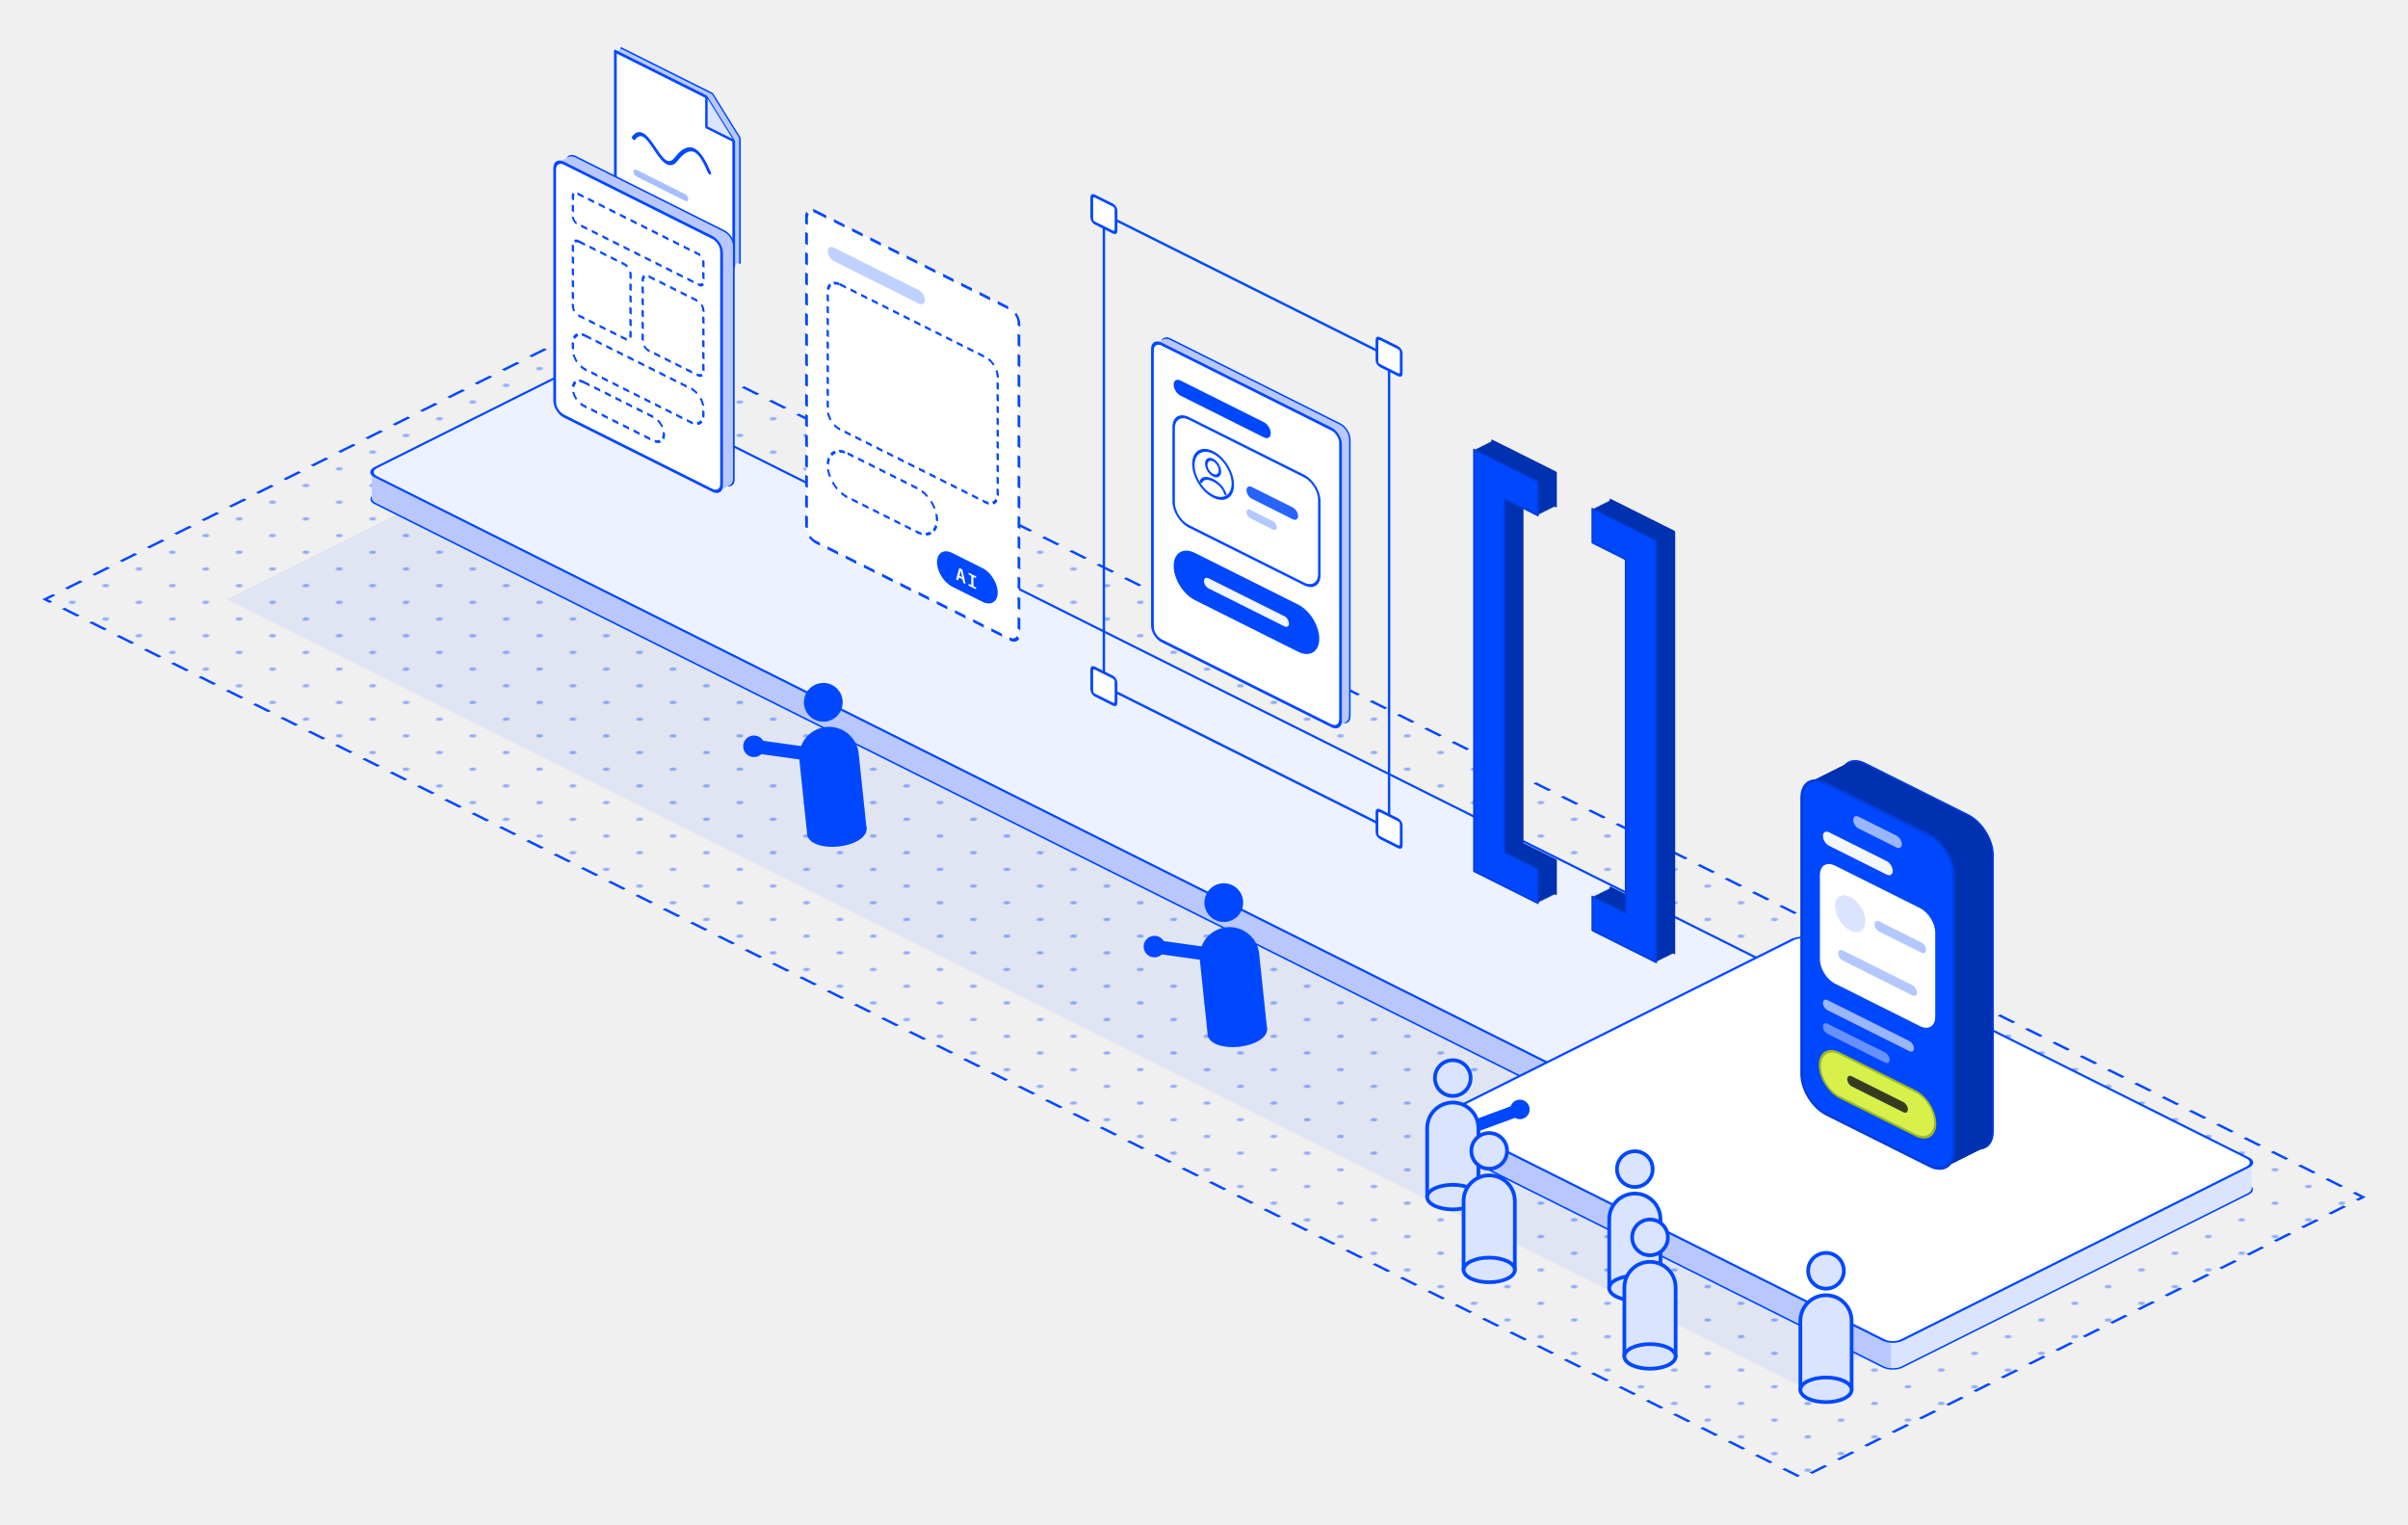
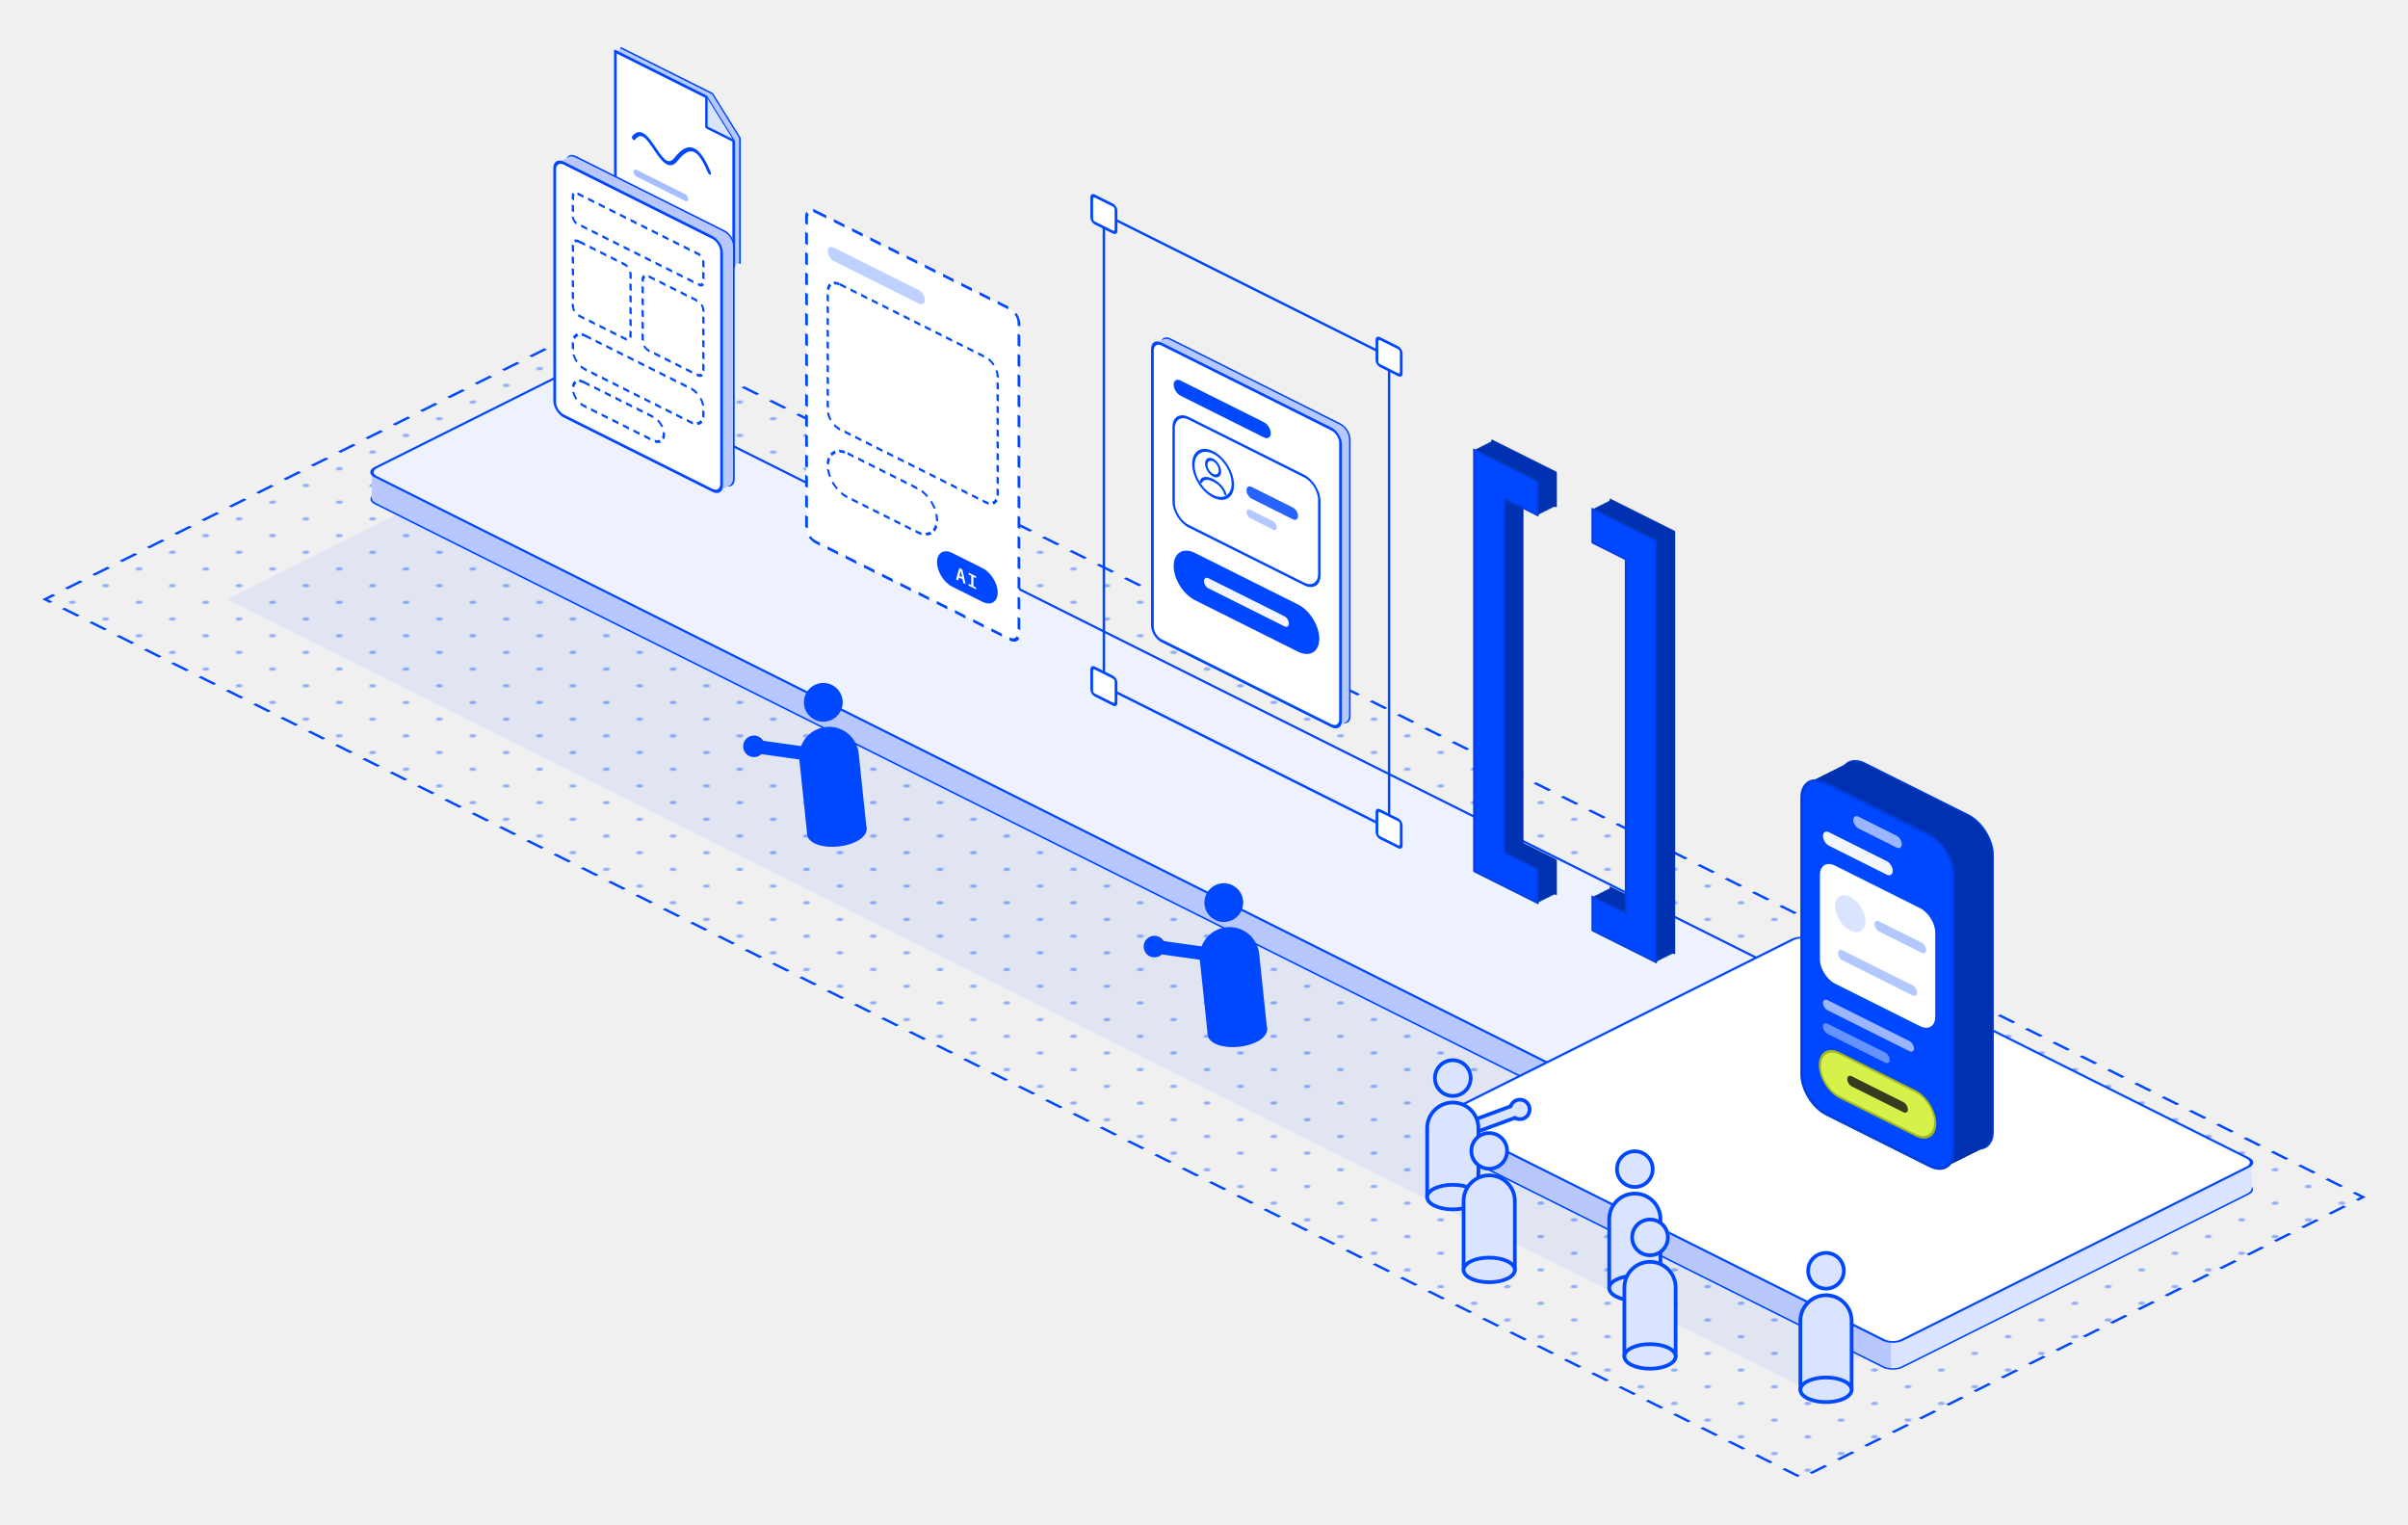
<svg xmlns="http://www.w3.org/2000/svg" width="820" height="519" viewBox="0 126 820 519" role="img" aria-label="Isometric illustration for New Product Design and First Release. A long track runs across a dotted floor. At its start a sketch on paper, a wireframe and a dashed AI-built prototype enter. They pass through a giant selection box, the design gate, where the screen becomes clear, then between giant code brackets, the build gate. The product comes out solid onto a launch stage, as a phone with its button in lime, where pale customers are already arriving. Two solid blue Tcules people stand beside the track with a fingertip on it." style="display: block">
  <g transform="translate(410 410) scale(0.574) translate(-728.6 -587.8)">
    <defs>
      <pattern id="floorDots" width="22" height="22" patternUnits="userSpaceOnUse">
        <circle cx="11" cy="11" r="1.6" fill="#0048FF" fill-opacity="0.38" />
      </pattern>
      <linearGradient id="side" x1="0" y1="1" x2="1" y2="0">
        <stop offset="0.5" stop-color="#B8C8FF" />
        <stop offset="0.5" stop-color="#DBE4FF" />
      </linearGradient>
    </defs>
    <g transform="matrix(0.9 0.45 -0.9 0.45 374.0 282.0)">
      <rect width="1158" height="370" fill="url(#floorDots)" />
      <rect width="1158" height="370" fill="none" stroke="#0048FF" stroke-width="1.8" stroke-dasharray="10 8" />
      <rect x="60" y="50" width="1038" height="260" fill="#0048FF" fill-opacity="0.07" />
    </g>
    <g transform="matrix(0.9 0.45 -0.9 0.45 356.0 327.0)">
      <rect width="818" height="138" rx="6" fill="url(#side)" stroke="#0048FF" stroke-width="1.4" />
    </g>
    <g transform="matrix(0.9 0.45 -0.9 0.45 356.0 326.5)">
      <rect width="818" height="138" rx="6" fill="url(#side)" />
    </g>
    <g transform="matrix(0.9 0.45 -0.9 0.45 356.0 326.0)">
      <rect width="818" height="138" rx="6" fill="url(#side)" />
    </g>
    <g transform="matrix(0.9 0.45 -0.9 0.45 356.0 325.5)">
      <rect width="818" height="138" rx="6" fill="url(#side)" />
    </g>
    <g transform="matrix(0.9 0.45 -0.9 0.45 356.0 325.0)">
      <rect width="818" height="138" rx="6" fill="url(#side)" />
    </g>
    <g transform="matrix(0.9 0.45 -0.9 0.45 356.0 324.5)">
      <rect width="818" height="138" rx="6" fill="url(#side)" />
    </g>
    <g transform="matrix(0.9 0.45 -0.9 0.45 356.0 324.0)">
      <rect width="818" height="138" rx="6" fill="url(#side)" />
    </g>
    <g transform="matrix(0.9 0.45 -0.9 0.45 356.0 323.5)">
      <rect width="818" height="138" rx="6" fill="url(#side)" />
    </g>
    <g transform="matrix(0.9 0.45 -0.9 0.45 356.0 323.0)">
      <rect width="818" height="138" rx="6" fill="url(#side)" />
    </g>
    <g transform="matrix(0.9 0.45 -0.9 0.45 356.0 322.5)">
      <rect width="818" height="138" rx="6" fill="url(#side)" />
    </g>
    <g transform="matrix(0.9 0.45 -0.9 0.45 356.0 322.0)">
      <rect width="818" height="138" rx="6" fill="url(#side)" />
    </g>
    <g transform="matrix(0.9 0.45 -0.9 0.45 356.0 321.5)">
      <rect width="818" height="138" rx="6" fill="url(#side)" />
    </g>
    <g transform="matrix(0.9 0.45 -0.9 0.45 356.0 321.0)">
      <rect width="818" height="138" rx="6" fill="url(#side)" />
    </g>
    <g transform="matrix(0.9 0.45 -0.9 0.45 356.0 320.5)">
      <rect width="818" height="138" rx="6" fill="url(#side)" />
    </g>
    <g transform="matrix(0.9 0.45 -0.9 0.45 356.0 320.0)">
      <rect width="818" height="138" rx="6" fill="url(#side)" />
    </g>
    <g transform="matrix(0.9 0.45 -0.9 0.45 356.0 319.5)">
      <rect width="818" height="138" rx="6" fill="url(#side)" />
    </g>
    <g transform="matrix(0.9 0.45 -0.9 0.45 356.0 319.0)">
      <rect width="818" height="138" rx="6" fill="url(#side)" />
    </g>
    <g transform="matrix(0.9 0.45 -0.9 0.45 356.0 318.5)">
      <rect width="818" height="138" rx="6" fill="url(#side)" />
    </g>
    <g transform="matrix(0.9 0.45 -0.9 0.45 356.0 318.0)">
      <rect width="818" height="138" rx="6" fill="url(#side)" />
    </g>
    <g transform="matrix(0.9 0.45 -0.9 0.45 356.0 317.5)">
      <rect width="818" height="138" rx="6" fill="url(#side)" />
    </g>
    <g transform="matrix(0.9 0.45 -0.9 0.45 356.0 317.0)">
      <rect width="818" height="138" rx="6" fill="url(#side)" />
    </g>
    <g transform="matrix(0.9 0.45 -0.9 0.45 356.0 316.5)">
      <rect width="818" height="138" rx="6" fill="url(#side)" />
    </g>
    <g transform="matrix(0.9 0.45 -0.9 0.45 356.0 316.0)">
      <rect width="818" height="138" rx="6" fill="url(#side)" />
    </g>
    <g transform="matrix(0.9 0.45 -0.9 0.45 356.0 315.5)">
      <rect width="818" height="138" rx="6" fill="url(#side)" />
    </g>
    <g transform="matrix(0.9 0.45 -0.9 0.45 356.0 315.0)">
      <rect width="818" height="138" rx="6" fill="url(#side)" />
    </g>
    <g transform="matrix(0.9 0.45 -0.9 0.45 356.0 314.5)">
      <rect width="818" height="138" rx="6" fill="url(#side)" />
    </g>
    <g transform="matrix(0.9 0.45 -0.9 0.45 356.0 314.0)">
      <rect width="818" height="138" rx="6" fill="url(#side)" />
    </g>
    <g transform="matrix(0.9 0.45 -0.9 0.45 356.0 313.5)">
      <rect width="818" height="138" rx="6" fill="url(#side)" />
    </g>
    <g transform="matrix(0.9 0.45 -0.9 0.45 356.0 313.0)">
      <rect width="818" height="138" rx="6" fill="url(#side)" />
    </g>
    <g transform="matrix(0.9 0.45 -0.9 0.45 356.0 312.5)">
      <rect width="818" height="138" rx="6" fill="url(#side)" />
    </g>
    <g transform="matrix(0.9 0.45 -0.9 0.45 356.0 312.0)">
      <rect width="818" height="138" rx="6" fill="url(#side)" />
    </g>
    <g transform="matrix(0.9 0.45 -0.9 0.45 356.0 311.5)">
      <rect width="818" height="138" rx="6" fill="url(#side)" />
    </g>
    <g transform="matrix(0.9 0.45 -0.9 0.45 356.0 311.0)">
      <rect width="818" height="138" rx="6" fill="#EEF2FF" stroke="#0048FF" stroke-width="1.6" />
    </g>
    <g transform="matrix(0.9 0.45 -0.9 0.45 1083.2 663.6)">
      <rect width="300" height="240" rx="6" fill="url(#side)" stroke="#0048FF" stroke-width="1.4" />
    </g>
    <g transform="matrix(0.9 0.45 -0.9 0.45 1083.2 663.1)">
      <rect width="300" height="240" rx="6" fill="url(#side)" />
    </g>
    <g transform="matrix(0.9 0.45 -0.9 0.45 1083.2 662.6)">
      <rect width="300" height="240" rx="6" fill="url(#side)" />
    </g>
    <g transform="matrix(0.9 0.45 -0.9 0.45 1083.2 662.1)">
      <rect width="300" height="240" rx="6" fill="url(#side)" />
    </g>
    <g transform="matrix(0.9 0.45 -0.9 0.45 1083.2 661.6)">
      <rect width="300" height="240" rx="6" fill="url(#side)" />
    </g>
    <g transform="matrix(0.9 0.45 -0.9 0.45 1083.2 661.1)">
      <rect width="300" height="240" rx="6" fill="url(#side)" />
    </g>
    <g transform="matrix(0.9 0.45 -0.9 0.45 1083.2 660.6)">
      <rect width="300" height="240" rx="6" fill="url(#side)" />
    </g>
    <g transform="matrix(0.9 0.45 -0.9 0.45 1083.2 660.1)">
      <rect width="300" height="240" rx="6" fill="url(#side)" />
    </g>
    <g transform="matrix(0.9 0.45 -0.9 0.45 1083.2 659.6)">
      <rect width="300" height="240" rx="6" fill="url(#side)" />
    </g>
    <g transform="matrix(0.9 0.45 -0.9 0.45 1083.2 659.1)">
      <rect width="300" height="240" rx="6" fill="url(#side)" />
    </g>
    <g transform="matrix(0.9 0.45 -0.9 0.45 1083.2 658.6)">
      <rect width="300" height="240" rx="6" fill="url(#side)" />
    </g>
    <g transform="matrix(0.9 0.45 -0.9 0.45 1083.2 658.1)">
      <rect width="300" height="240" rx="6" fill="url(#side)" />
    </g>
    <g transform="matrix(0.9 0.45 -0.9 0.45 1083.2 657.6)">
      <rect width="300" height="240" rx="6" fill="url(#side)" />
    </g>
    <g transform="matrix(0.9 0.45 -0.9 0.45 1083.2 657.1)">
      <rect width="300" height="240" rx="6" fill="url(#side)" />
    </g>
    <g transform="matrix(0.9 0.45 -0.9 0.45 1083.2 656.6)">
      <rect width="300" height="240" rx="6" fill="url(#side)" />
    </g>
    <g transform="matrix(0.9 0.45 -0.9 0.45 1083.2 656.1)">
      <rect width="300" height="240" rx="6" fill="url(#side)" />
    </g>
    <g transform="matrix(0.9 0.45 -0.9 0.45 1083.2 655.6)">
      <rect width="300" height="240" rx="6" fill="url(#side)" />
    </g>
    <g transform="matrix(0.9 0.45 -0.9 0.45 1083.2 655.1)">
      <rect width="300" height="240" rx="6" fill="url(#side)" />
    </g>
    <g transform="matrix(0.9 0.45 -0.9 0.45 1083.2 654.6)">
      <rect width="300" height="240" rx="6" fill="url(#side)" />
    </g>
    <g transform="matrix(0.9 0.45 -0.9 0.45 1083.2 654.1)">
      <rect width="300" height="240" rx="6" fill="url(#side)" />
    </g>
    <g transform="matrix(0.9 0.45 -0.9 0.45 1083.2 653.6)">
      <rect width="300" height="240" rx="6" fill="url(#side)" />
    </g>
    <g transform="matrix(0.9 0.45 -0.9 0.45 1083.2 653.1)">
      <rect width="300" height="240" rx="6" fill="url(#side)" />
    </g>
    <g transform="matrix(0.9 0.45 -0.9 0.45 1083.2 652.6)">
      <rect width="300" height="240" rx="6" fill="url(#side)" />
    </g>
    <g transform="matrix(0.9 0.45 -0.9 0.45 1083.2 652.1)">
      <rect width="300" height="240" rx="6" fill="url(#side)" />
    </g>
    <g transform="matrix(0.9 0.45 -0.9 0.45 1083.2 651.6)">
      <rect width="300" height="240" rx="6" fill="url(#side)" />
    </g>
    <g transform="matrix(0.9 0.45 -0.9 0.45 1083.2 651.1)">
      <rect width="300" height="240" rx="6" fill="url(#side)" />
    </g>
    <g transform="matrix(0.9 0.45 -0.9 0.45 1083.2 650.6)">
      <rect width="300" height="240" rx="6" fill="url(#side)" />
    </g>
    <g transform="matrix(0.9 0.45 -0.9 0.45 1083.2 650.1)">
      <rect width="300" height="240" rx="6" fill="url(#side)" />
    </g>
    <g transform="matrix(0.9 0.45 -0.9 0.45 1083.2 649.6)">
      <rect width="300" height="240" rx="6" fill="url(#side)" />
    </g>
    <g transform="matrix(0.9 0.45 -0.9 0.45 1083.2 649.1)">
      <rect width="300" height="240" rx="6" fill="url(#side)" />
    </g>
    <g transform="matrix(0.9 0.45 -0.9 0.45 1083.2 648.6)">
      <rect width="300" height="240" rx="6" fill="url(#side)" />
    </g>
    <g transform="matrix(0.9 0.45 -0.9 0.45 1083.2 648.1)">
      <rect width="300" height="240" rx="6" fill="url(#side)" />
    </g>
    <g transform="matrix(0.9 0.45 -0.9 0.45 1083.2 647.6)">
      <rect width="300" height="240" rx="6" fill="#FFFFFF" stroke="#0048FF" stroke-width="1.6" />
    </g>
    <g transform="matrix(0.9 0.45 0 1 383.0 121.7)">
      <path d="M0 0 H60 L78 18 V92 H0 Z" fill="#B8C8FF" stroke="#0048FF" stroke-width="1.3" stroke-linejoin="round" />
    </g>
    <g transform="matrix(0.9 0.45 0 1 382.6 121.9)">
      <path d="M0 0 H60 L78 18 V92 H0 Z" fill="#B8C8FF" />
    </g>
    <g transform="matrix(0.9 0.45 0 1 382.1 122.1)">
      <path d="M0 0 H60 L78 18 V92 H0 Z" fill="#B8C8FF" />
    </g>
    <g transform="matrix(0.9 0.45 0 1 381.6 122.4)">
      <path d="M0 0 H60 L78 18 V92 H0 Z" fill="#B8C8FF" />
    </g>
    <g transform="matrix(0.9 0.45 0 1 381.2 122.6)">
      <path d="M0 0 H60 L78 18 V92 H0 Z" fill="#B8C8FF" />
    </g>
    <g transform="matrix(0.9 0.45 0 1 380.8 122.8)">
      <path d="M0 0 H60 L78 18 V92 H0 Z" fill="#B8C8FF" />
    </g>
    <g transform="matrix(0.9 0.45 0 1 380.3 123.1)">
      <path d="M0 0 H60 L78 18 V92 H0 Z" fill="#B8C8FF" />
    </g>
    <g transform="matrix(0.9 0.45 0 1 379.9 123.3)">
      <path d="M0 0 H60 L78 18 V92 H0 Z" fill="#B8C8FF" />
    </g>
    <g transform="matrix(0.9 0.45 0 1 379.4 123.5)">
      <path d="M0 0 H60 L78 18 V92 H0 Z" fill="#FFFFFF" stroke="#0048FF" stroke-width="1.8" stroke-linejoin="round" />
      <path d="M60 0 V18 H78" fill="#DBE4FF" stroke="#0048FF" stroke-width="1.6" stroke-linejoin="round" />
      <path d="M12 46 C22 30 30 62 40 46 S56 34 62 44" fill="none" stroke="#0048FF" stroke-width="2.2" stroke-linecap="round" />
      <rect x="12.0" y="64.0" width="36.0" height="4.0" rx="2.00" fill="#0048FF" fill-opacity="0.35" />
    </g>
    <g transform="matrix(0.9 0.45 0 1 350.6 183.5)">
      <rect width="110" height="150" rx="6" fill="#B8C8FF" stroke="#0048FF" stroke-width="1.3" />
    </g>
    <g transform="matrix(0.9 0.45 0 1 350.1 183.7)">
      <rect width="110" height="150" rx="6" fill="#B8C8FF" />
    </g>
    <g transform="matrix(0.9 0.45 0 1 349.7 183.9)">
      <rect width="110" height="150" rx="6" fill="#B8C8FF" />
    </g>
    <g transform="matrix(0.9 0.45 0 1 349.2 184.2)">
      <rect width="110" height="150" rx="6" fill="#B8C8FF" />
    </g>
    <g transform="matrix(0.9 0.45 0 1 348.8 184.4)">
      <rect width="110" height="150" rx="6" fill="#B8C8FF" />
    </g>
    <g transform="matrix(0.9 0.45 0 1 348.4 184.6)">
      <rect width="110" height="150" rx="6" fill="#B8C8FF" />
    </g>
    <g transform="matrix(0.9 0.45 0 1 347.9 184.9)">
      <rect width="110" height="150" rx="6" fill="#B8C8FF" />
    </g>
    <g transform="matrix(0.9 0.45 0 1 347.4 185.1)">
      <rect width="110" height="150" rx="6" fill="#B8C8FF" />
    </g>
    <g transform="matrix(0.9 0.45 0 1 347.0 185.3)">
      <rect width="110" height="150" rx="6" fill="#B8C8FF" />
    </g>
    <g transform="matrix(0.9 0.45 0 1 346.6 185.5)">
      <rect width="110" height="150" rx="6" fill="#B8C8FF" />
    </g>
    <g transform="matrix(0.9 0.45 0 1 346.1 185.8)">
      <rect width="110" height="150" rx="6" fill="#B8C8FF" />
    </g>
    <g transform="matrix(0.9 0.45 0 1 345.6 186.0)">
      <rect width="110" height="150" rx="6" fill="#B8C8FF" />
    </g>
    <g transform="matrix(0.9 0.45 0 1 345.2 186.2)">
      <rect width="110" height="150" rx="6" fill="#B8C8FF" />
    </g>
    <g transform="matrix(0.9 0.45 0 1 344.8 186.4)">
      <rect width="110" height="150" rx="6" fill="#B8C8FF" />
    </g>
    <g transform="matrix(0.9 0.45 0 1 344.3 186.6)">
      <rect width="110" height="150" rx="6" fill="#B8C8FF" />
    </g>
    <g transform="matrix(0.9 0.45 0 1 343.9 186.9)">
      <rect width="110" height="150" rx="6" fill="#B8C8FF" />
    </g>
    <g transform="matrix(0.9 0.45 0 1 343.4 187.1)">
      <rect width="110" height="150" rx="6" fill="#FFFFFF" stroke="#0048FF" stroke-width="1.8" />
      <rect x="12" y="14" width="86" height="18" rx="3" fill="none" stroke="#0048FF" stroke-width="1.5" stroke-dasharray="4 3" />
      <rect x="12" y="42" width="38" height="44" rx="4" fill="none" stroke="#0048FF" stroke-width="1.5" stroke-dasharray="4 3" />
      <rect x="58" y="42" width="40" height="44" rx="4" fill="none" stroke="#0048FF" stroke-width="1.5" stroke-dasharray="4 3" />
      <rect x="12" y="96" width="86" height="20" rx="8" fill="none" stroke="#0048FF" stroke-width="1.5" stroke-dasharray="4 3" />
      <rect x="12" y="124" width="60" height="14" rx="7" fill="none" stroke="#0048FF" stroke-width="1.5" stroke-dasharray="4 3" />
    </g>
    <g transform="matrix(0.9 0.45 0 1 492.8 215.8)">
      <rect width="140" height="196" rx="6" fill="#FFFFFF" stroke="#0048FF" stroke-width="1.8" stroke-dasharray="7 5" />
      <rect x="14.0" y="16.0" width="64.0" height="8.0" rx="4.00" fill="#0048FF" fill-opacity="0.25" />
      <rect x="14" y="36" width="112" height="86" rx="8" fill="none" stroke="#0048FF" stroke-width="1.5" stroke-dasharray="4 3" />
      <rect x="14" y="134" width="72" height="26" rx="13" fill="none" stroke="#0048FF" stroke-width="1.5" stroke-dasharray="4 3" />
      <rect x="86" y="162" width="40" height="20" rx="10" fill="#0048FF" />
      <path d="M103.339 176.5 102.8 174.553H100.523L99.995 176.5H98.543L100.699 168.822H102.701L104.868 176.5ZM101.711 170.241H101.623L100.776 173.376H102.558ZM106.858 176.5V175.422H108.585V169.9H106.858V168.822H111.742V169.9H110.015V175.422H111.742V176.5Z" fill="#FFFFFF" />
    </g>
    <g transform="matrix(0.9 0.45 0 1 703.4 291.7)">
      <rect width="124" height="176" rx="6" fill="#B8C8FF" stroke="#0048FF" stroke-width="1.3" />
    </g>
    <g transform="matrix(0.9 0.45 0 1 703.0 291.9)">
      <rect width="124" height="176" rx="6" fill="#B8C8FF" />
    </g>
    <g transform="matrix(0.9 0.45 0 1 702.5 292.1)">
      <rect width="124" height="176" rx="6" fill="#B8C8FF" />
    </g>
    <g transform="matrix(0.9 0.45 0 1 702.0 292.4)">
      <rect width="124" height="176" rx="6" fill="#B8C8FF" />
    </g>
    <g transform="matrix(0.9 0.45 0 1 701.6 292.6)">
      <rect width="124" height="176" rx="6" fill="#B8C8FF" />
    </g>
    <g transform="matrix(0.9 0.45 0 1 701.2 292.8)">
      <rect width="124" height="176" rx="6" fill="#B8C8FF" />
    </g>
    <g transform="matrix(0.9 0.45 0 1 700.7 293.0)">
      <rect width="124" height="176" rx="6" fill="#B8C8FF" />
    </g>
    <g transform="matrix(0.9 0.45 0 1 700.2 293.3)">
      <rect width="124" height="176" rx="6" fill="#B8C8FF" />
    </g>
    <g transform="matrix(0.9 0.45 0 1 699.8 293.5)">
      <rect width="124" height="176" rx="6" fill="#B8C8FF" />
    </g>
    <g transform="matrix(0.9 0.45 0 1 699.4 293.7)">
      <rect width="124" height="176" rx="6" fill="#B8C8FF" />
    </g>
    <g transform="matrix(0.9 0.45 0 1 698.9 294.0)">
      <rect width="124" height="176" rx="6" fill="#B8C8FF" />
    </g>
    <g transform="matrix(0.9 0.45 0 1 698.5 294.2)">
      <rect width="124" height="176" rx="6" fill="#B8C8FF" />
    </g>
    <g transform="matrix(0.9 0.45 0 1 698.0 294.4)">
      <rect width="124" height="176" rx="6" fill="#FFFFFF" stroke="#0048FF" stroke-width="1.8" />
      <rect x="14.0" y="16.0" width="64.0" height="9.0" rx="4.50" fill="#0048FF" fill-opacity="1" />
      <rect x="14" y="36" width="96" height="64" rx="10" fill="#FFFFFF" stroke="#0048FF" stroke-width="1.6" />
      <circle cx="40" cy="62" r="13" fill="#FFFFFF" stroke="#0048FF" stroke-width="1.6" />
      <circle cx="40" cy="58" r="4.5" fill="none" stroke="#0048FF" stroke-width="1.6" />
      <path d="M32 70 C34 64 46 64 48 70" fill="none" stroke="#0048FF" stroke-width="1.6" stroke-linecap="round" />
      <rect x="62.0" y="58.0" width="34.0" height="7.0" rx="3.50" fill="#0048FF" fill-opacity="0.85" />
      <rect x="62.0" y="72.0" width="20.0" height="5.0" rx="2.50" fill="#0048FF" fill-opacity="0.3" />
      <rect x="14" y="114" width="96" height="28" rx="14" fill="#0048FF" />
      <rect x="34.0" y="125.0" width="56.0" height="6.0" rx="3.00" fill="#FFFFFF" fill-opacity="0.95" />
    </g>
    <g transform="matrix(0.9 0.45 0 1 669.2 220.0)">
      <rect width="188" height="280" fill="none" stroke="#0048FF" stroke-width="1.6" />
      <rect x="-8.0" y="-8.0" width="16" height="16" rx="2" fill="#FFFFFF" stroke="#0048FF" stroke-width="1.8" />
      <rect x="180.0" y="-8.0" width="16" height="16" rx="2" fill="#FFFFFF" stroke="#0048FF" stroke-width="1.8" />
      <rect x="-8.0" y="272.0" width="16" height="16" rx="2" fill="#FFFFFF" stroke="#0048FF" stroke-width="1.8" />
      <rect x="180.0" y="272.0" width="16" height="16" rx="2" fill="#FFFFFF" stroke="#0048FF" stroke-width="1.8" />
    </g>
    <g transform="matrix(0.9 0.45 0 1 899.6 354.4)">
      <path d="M0 0 H42 V20 H20 V230 H42 V250 H0 Z" fill="#0031B0" stroke="#0031B0" stroke-width="1.2" stroke-linejoin="round" />
    </g>
    <g transform="matrix(0.9 0.45 0 1 899.2 354.6)">
      <path d="M0 0 H42 V20 H20 V230 H42 V250 H0 Z" fill="#0031B0" />
    </g>
    <g transform="matrix(0.9 0.45 0 1 898.7 354.9)">
      <path d="M0 0 H42 V20 H20 V230 H42 V250 H0 Z" fill="#0031B0" />
    </g>
    <g transform="matrix(0.9 0.45 0 1 898.2 355.1)">
      <path d="M0 0 H42 V20 H20 V230 H42 V250 H0 Z" fill="#0031B0" />
    </g>
    <g transform="matrix(0.9 0.45 0 1 897.8 355.3)">
      <path d="M0 0 H42 V20 H20 V230 H42 V250 H0 Z" fill="#0031B0" />
    </g>
    <g transform="matrix(0.9 0.45 0 1 897.4 355.5)">
      <path d="M0 0 H42 V20 H20 V230 H42 V250 H0 Z" fill="#0031B0" />
    </g>
    <g transform="matrix(0.9 0.45 0 1 896.9 355.8)">
      <path d="M0 0 H42 V20 H20 V230 H42 V250 H0 Z" fill="#0031B0" />
    </g>
    <g transform="matrix(0.9 0.45 0 1 896.5 356.0)">
      <path d="M0 0 H42 V20 H20 V230 H42 V250 H0 Z" fill="#0031B0" />
    </g>
    <g transform="matrix(0.9 0.45 0 1 896.0 356.2)">
      <path d="M0 0 H42 V20 H20 V230 H42 V250 H0 Z" fill="#0031B0" />
    </g>
    <g transform="matrix(0.9 0.45 0 1 895.5 356.4)">
      <path d="M0 0 H42 V20 H20 V230 H42 V250 H0 Z" fill="#0031B0" />
    </g>
    <g transform="matrix(0.9 0.45 0 1 895.1 356.7)">
      <path d="M0 0 H42 V20 H20 V230 H42 V250 H0 Z" fill="#0031B0" />
    </g>
    <g transform="matrix(0.9 0.45 0 1 894.7 356.9)">
      <path d="M0 0 H42 V20 H20 V230 H42 V250 H0 Z" fill="#0031B0" />
    </g>
    <g transform="matrix(0.9 0.45 0 1 894.2 357.1)">
      <path d="M0 0 H42 V20 H20 V230 H42 V250 H0 Z" fill="#0031B0" />
    </g>
    <g transform="matrix(0.9 0.45 0 1 893.8 357.3)">
      <path d="M0 0 H42 V20 H20 V230 H42 V250 H0 Z" fill="#0031B0" />
    </g>
    <g transform="matrix(0.9 0.45 0 1 893.3 357.5)">
      <path d="M0 0 H42 V20 H20 V230 H42 V250 H0 Z" fill="#0031B0" />
    </g>
    <g transform="matrix(0.9 0.45 0 1 892.9 357.8)">
      <path d="M0 0 H42 V20 H20 V230 H42 V250 H0 Z" fill="#0031B0" />
    </g>
    <g transform="matrix(0.9 0.45 0 1 892.4 358.0)">
      <path d="M0 0 H42 V20 H20 V230 H42 V250 H0 Z" fill="#0031B0" />
    </g>
    <g transform="matrix(0.9 0.45 0 1 892.0 358.2)">
      <path d="M0 0 H42 V20 H20 V230 H42 V250 H0 Z" fill="#0031B0" />
    </g>
    <g transform="matrix(0.9 0.45 0 1 891.5 358.5)">
      <path d="M0 0 H42 V20 H20 V230 H42 V250 H0 Z" fill="#0031B0" />
    </g>
    <g transform="matrix(0.9 0.45 0 1 891.0 358.7)">
      <path d="M0 0 H42 V20 H20 V230 H42 V250 H0 Z" fill="#0031B0" />
    </g>
    <g transform="matrix(0.9 0.45 0 1 890.6 358.9)">
      <path d="M0 0 H42 V20 H20 V230 H42 V250 H0 Z" fill="#0031B0" />
    </g>
    <g transform="matrix(0.9 0.45 0 1 890.2 359.1)">
      <path d="M0 0 H42 V20 H20 V230 H42 V250 H0 Z" fill="#0031B0" />
    </g>
    <g transform="matrix(0.9 0.45 0 1 889.7 359.4)">
      <path d="M0 0 H42 V20 H20 V230 H42 V250 H0 Z" fill="#0031B0" />
    </g>
    <g transform="matrix(0.9 0.45 0 1 889.2 359.6)">
      <path d="M0 0 H42 V20 H20 V230 H42 V250 H0 Z" fill="#0031B0" />
    </g>
    <g transform="matrix(0.9 0.45 0 1 888.8 359.8)">
      <path d="M0 0 H42 V20 H20 V230 H42 V250 H0 Z" fill="#0048FF" stroke="#003EE0" stroke-width="1.2" stroke-linejoin="round" />
    </g>
    <g transform="matrix(0.9 0.45 0 1 899.6 354.4)">
      <path d="M120 0 H78 V20 H100 V230 H78 V250 H120 Z" fill="#0031B0" stroke="#0031B0" stroke-width="1.2" stroke-linejoin="round" />
    </g>
    <g transform="matrix(0.9 0.45 0 1 899.2 354.6)">
      <path d="M120 0 H78 V20 H100 V230 H78 V250 H120 Z" fill="#0031B0" />
    </g>
    <g transform="matrix(0.9 0.45 0 1 898.7 354.9)">
      <path d="M120 0 H78 V20 H100 V230 H78 V250 H120 Z" fill="#0031B0" />
    </g>
    <g transform="matrix(0.9 0.45 0 1 898.2 355.1)">
      <path d="M120 0 H78 V20 H100 V230 H78 V250 H120 Z" fill="#0031B0" />
    </g>
    <g transform="matrix(0.9 0.45 0 1 897.8 355.3)">
      <path d="M120 0 H78 V20 H100 V230 H78 V250 H120 Z" fill="#0031B0" />
    </g>
    <g transform="matrix(0.9 0.45 0 1 897.4 355.5)">
      <path d="M120 0 H78 V20 H100 V230 H78 V250 H120 Z" fill="#0031B0" />
    </g>
    <g transform="matrix(0.9 0.45 0 1 896.9 355.8)">
      <path d="M120 0 H78 V20 H100 V230 H78 V250 H120 Z" fill="#0031B0" />
    </g>
    <g transform="matrix(0.9 0.45 0 1 896.5 356.0)">
      <path d="M120 0 H78 V20 H100 V230 H78 V250 H120 Z" fill="#0031B0" />
    </g>
    <g transform="matrix(0.9 0.45 0 1 896.0 356.2)">
      <path d="M120 0 H78 V20 H100 V230 H78 V250 H120 Z" fill="#0031B0" />
    </g>
    <g transform="matrix(0.9 0.45 0 1 895.5 356.4)">
      <path d="M120 0 H78 V20 H100 V230 H78 V250 H120 Z" fill="#0031B0" />
    </g>
    <g transform="matrix(0.9 0.45 0 1 895.1 356.7)">
      <path d="M120 0 H78 V20 H100 V230 H78 V250 H120 Z" fill="#0031B0" />
    </g>
    <g transform="matrix(0.9 0.45 0 1 894.7 356.9)">
      <path d="M120 0 H78 V20 H100 V230 H78 V250 H120 Z" fill="#0031B0" />
    </g>
    <g transform="matrix(0.9 0.45 0 1 894.2 357.1)">
      <path d="M120 0 H78 V20 H100 V230 H78 V250 H120 Z" fill="#0031B0" />
    </g>
    <g transform="matrix(0.9 0.45 0 1 893.8 357.3)">
      <path d="M120 0 H78 V20 H100 V230 H78 V250 H120 Z" fill="#0031B0" />
    </g>
    <g transform="matrix(0.9 0.45 0 1 893.3 357.5)">
      <path d="M120 0 H78 V20 H100 V230 H78 V250 H120 Z" fill="#0031B0" />
    </g>
    <g transform="matrix(0.9 0.45 0 1 892.9 357.8)">
      <path d="M120 0 H78 V20 H100 V230 H78 V250 H120 Z" fill="#0031B0" />
    </g>
    <g transform="matrix(0.9 0.45 0 1 892.4 358.0)">
      <path d="M120 0 H78 V20 H100 V230 H78 V250 H120 Z" fill="#0031B0" />
    </g>
    <g transform="matrix(0.9 0.45 0 1 892.0 358.2)">
      <path d="M120 0 H78 V20 H100 V230 H78 V250 H120 Z" fill="#0031B0" />
    </g>
    <g transform="matrix(0.9 0.45 0 1 891.5 358.5)">
      <path d="M120 0 H78 V20 H100 V230 H78 V250 H120 Z" fill="#0031B0" />
    </g>
    <g transform="matrix(0.9 0.45 0 1 891.0 358.7)">
      <path d="M120 0 H78 V20 H100 V230 H78 V250 H120 Z" fill="#0031B0" />
    </g>
    <g transform="matrix(0.9 0.45 0 1 890.6 358.9)">
      <path d="M120 0 H78 V20 H100 V230 H78 V250 H120 Z" fill="#0031B0" />
    </g>
    <g transform="matrix(0.9 0.45 0 1 890.2 359.1)">
      <path d="M120 0 H78 V20 H100 V230 H78 V250 H120 Z" fill="#0031B0" />
    </g>
    <g transform="matrix(0.9 0.45 0 1 889.7 359.4)">
      <path d="M120 0 H78 V20 H100 V230 H78 V250 H120 Z" fill="#0031B0" />
    </g>
    <g transform="matrix(0.9 0.45 0 1 889.2 359.6)">
      <path d="M120 0 H78 V20 H100 V230 H78 V250 H120 Z" fill="#0031B0" />
    </g>
    <g transform="matrix(0.9 0.45 0 1 888.8 359.8)">
      <path d="M120 0 H78 V20 H100 V230 H78 V250 H120 Z" fill="#0048FF" stroke="#003EE0" stroke-width="1.2" stroke-linejoin="round" />
    </g>
    <g transform="matrix(0.9 0.45 0 1 1106.6 538.9)">
      <rect width="100" height="196" rx="16" fill="#0031B0" stroke="#003EE0" stroke-width="1.3" />
    </g>
    <g transform="matrix(0.9 0.45 0 1 1106.2 539.1)">
      <rect width="100" height="196" rx="16" fill="#0031B0" />
    </g>
    <g transform="matrix(0.9 0.45 0 1 1105.7 539.4)">
      <rect width="100" height="196" rx="16" fill="#0031B0" />
    </g>
    <g transform="matrix(0.9 0.45 0 1 1105.2 539.6)">
      <rect width="100" height="196" rx="16" fill="#0031B0" />
    </g>
    <g transform="matrix(0.9 0.45 0 1 1104.8 539.8)">
      <rect width="100" height="196" rx="16" fill="#0031B0" />
    </g>
    <g transform="matrix(0.9 0.45 0 1 1104.3 540.0)">
      <rect width="100" height="196" rx="16" fill="#0031B0" />
    </g>
    <g transform="matrix(0.9 0.45 0 1 1103.9 540.2)">
      <rect width="100" height="196" rx="16" fill="#0031B0" />
    </g>
    <g transform="matrix(0.9 0.45 0 1 1103.5 540.5)">
      <rect width="100" height="196" rx="16" fill="#0031B0" />
    </g>
    <g transform="matrix(0.9 0.45 0 1 1103.0 540.7)">
      <rect width="100" height="196" rx="16" fill="#0031B0" />
    </g>
    <g transform="matrix(0.9 0.45 0 1 1102.6 540.9)">
      <rect width="100" height="196" rx="16" fill="#0031B0" />
    </g>
    <g transform="matrix(0.9 0.45 0 1 1102.1 541.2)">
      <rect width="100" height="196" rx="16" fill="#0031B0" />
    </g>
    <g transform="matrix(0.9 0.45 0 1 1101.7 541.4)">
      <rect width="100" height="196" rx="16" fill="#0031B0" />
    </g>
    <g transform="matrix(0.9 0.45 0 1 1101.2 541.6)">
      <rect width="100" height="196" rx="16" fill="#0031B0" />
    </g>
    <g transform="matrix(0.9 0.45 0 1 1100.8 541.8)">
      <rect width="100" height="196" rx="16" fill="#0031B0" />
    </g>
    <g transform="matrix(0.9 0.45 0 1 1100.3 542.0)">
      <rect width="100" height="196" rx="16" fill="#0031B0" />
    </g>
    <g transform="matrix(0.9 0.45 0 1 1099.8 542.3)">
      <rect width="100" height="196" rx="16" fill="#0031B0" />
    </g>
    <g transform="matrix(0.9 0.45 0 1 1099.4 542.5)">
      <rect width="100" height="196" rx="16" fill="#0031B0" />
    </g>
    <g transform="matrix(0.9 0.45 0 1 1099.0 542.7)">
      <rect width="100" height="196" rx="16" fill="#0031B0" />
    </g>
    <g transform="matrix(0.9 0.45 0 1 1098.5 543.0)">
      <rect width="100" height="196" rx="16" fill="#0031B0" />
    </g>
    <g transform="matrix(0.9 0.45 0 1 1098.1 543.2)">
      <rect width="100" height="196" rx="16" fill="#0031B0" />
    </g>
    <g transform="matrix(0.9 0.45 0 1 1097.6 543.4)">
      <rect width="100" height="196" rx="16" fill="#0031B0" />
    </g>
    <g transform="matrix(0.9 0.45 0 1 1097.2 543.6)">
      <rect width="100" height="196" rx="16" fill="#0031B0" />
    </g>
    <g transform="matrix(0.9 0.45 0 1 1096.7 543.9)">
      <rect width="100" height="196" rx="16" fill="#0031B0" />
    </g>
    <g transform="matrix(0.9 0.45 0 1 1096.2 544.1)">
      <rect width="100" height="196" rx="16" fill="#0031B0" />
    </g>
    <g transform="matrix(0.9 0.45 0 1 1095.8 544.3)">
      <rect width="100" height="196" rx="16" fill="#0031B0" />
    </g>
    <g transform="matrix(0.9 0.45 0 1 1095.3 544.5)">
      <rect width="100" height="196" rx="16" fill="#0031B0" />
    </g>
    <g transform="matrix(0.9 0.45 0 1 1094.9 544.8)">
      <rect width="100" height="196" rx="16" fill="#0031B0" />
    </g>
    <g transform="matrix(0.9 0.45 0 1 1094.5 545.0)">
      <rect width="100" height="196" rx="16" fill="#0031B0" />
    </g>
    <g transform="matrix(0.9 0.45 0 1 1094.0 545.2)">
      <rect width="100" height="196" rx="16" fill="#0031B0" />
    </g>
    <g transform="matrix(0.9 0.45 0 1 1093.6 545.4)">
      <rect width="100" height="196" rx="16" fill="#0031B0" />
    </g>
    <g transform="matrix(0.9 0.45 0 1 1093.1 545.7)">
      <rect width="100" height="196" rx="16" fill="#0031B0" />
    </g>
    <g transform="matrix(0.9 0.45 0 1 1092.7 545.9)">
      <rect width="100" height="196" rx="16" fill="#0031B0" />
    </g>
    <g transform="matrix(0.9 0.45 0 1 1092.2 546.1)">
      <rect width="100" height="196" rx="16" fill="#0031B0" />
    </g>
    <g transform="matrix(0.9 0.45 0 1 1091.8 546.3)">
      <rect width="100" height="196" rx="16" fill="#0031B0" />
    </g>
    <g transform="matrix(0.9 0.45 0 1 1091.3 546.5)">
      <rect width="100" height="196" rx="16" fill="#0031B0" />
    </g>
    <g transform="matrix(0.9 0.45 0 1 1090.8 546.8)">
      <rect width="100" height="196" rx="16" fill="#0031B0" />
    </g>
    <g transform="matrix(0.9 0.45 0 1 1090.4 547.0)">
      <rect width="100" height="196" rx="16" fill="#0031B0" />
    </g>
    <g transform="matrix(0.9 0.45 0 1 1090.0 547.2)">
      <rect width="100" height="196" rx="16" fill="#0031B0" />
    </g>
    <g transform="matrix(0.9 0.45 0 1 1089.5 547.5)">
      <rect width="100" height="196" rx="16" fill="#0031B0" />
    </g>
    <g transform="matrix(0.9 0.45 0 1 1089.1 547.7)">
      <rect width="100" height="196" rx="16" fill="#0031B0" />
    </g>
    <g transform="matrix(0.9 0.45 0 1 1088.6 547.9)">
      <rect width="100" height="196" rx="16" fill="#0031B0" />
    </g>
    <g transform="matrix(0.9 0.45 0 1 1088.2 548.1)">
      <rect width="100" height="196" rx="16" fill="#0031B0" />
    </g>
    <g transform="matrix(0.9 0.45 0 1 1087.7 548.4)">
      <rect width="100" height="196" rx="16" fill="#0031B0" />
    </g>
    <g transform="matrix(0.9 0.45 0 1 1087.2 548.6)">
      <rect width="100" height="196" rx="16" fill="#0031B0" />
    </g>
    <g transform="matrix(0.9 0.45 0 1 1086.8 548.8)">
      <rect width="100" height="196" rx="16" fill="#0031B0" />
    </g>
    <g transform="matrix(0.9 0.45 0 1 1086.3 549.0)">
      <rect width="100" height="196" rx="16" fill="#0031B0" />
    </g>
    <g transform="matrix(0.9 0.45 0 1 1085.9 549.2)">
      <rect width="100" height="196" rx="16" fill="#0031B0" />
    </g>
    <g transform="matrix(0.9 0.45 0 1 1085.5 549.5)">
      <rect width="100" height="196" rx="16" fill="#0031B0" />
    </g>
    <g transform="matrix(0.9 0.45 0 1 1085.0 549.7)">
      <rect width="100" height="196" rx="16" fill="#0031B0" />
    </g>
    <g transform="matrix(0.9 0.45 0 1 1084.6 549.9)">
      <rect width="100" height="196" rx="16" fill="#0031B0" />
    </g>
    <g transform="matrix(0.9 0.45 0 1 1084.1 550.2)">
      <rect width="100" height="196" rx="16" fill="#0031B0" />
    </g>
    <g transform="matrix(0.9 0.45 0 1 1083.7 550.4)">
      <rect width="100" height="196" rx="16" fill="#0031B0" />
    </g>
    <g transform="matrix(0.9 0.45 0 1 1083.2 550.6)">
      <rect width="100" height="196" rx="16" fill="#0048FF" stroke="#003EE0" stroke-width="1.8" />
      <rect x="34.0" y="10" width="32" height="7" rx="3.5" fill="#FFFFFF" fill-opacity="0.6" />
      <rect x="14.0" y="28.0" width="46.0" height="8.0" rx="4.00" fill="#FFFFFF" fill-opacity="0.95" />
      <rect x="12" y="46" width="76" height="70" rx="10" fill="#FFFFFF" />
      <circle cx="32" cy="70" r="10" fill="#DBE4FF" />
      <rect x="48.0" y="66.0" width="34.0" height="6.0" rx="3.00" fill="#0048FF" fill-opacity="0.3" />
      <rect x="24.0" y="94.0" width="52.0" height="6.0" rx="3.00" fill="#0048FF" fill-opacity="0.3" />
      <rect x="14.0" y="128.0" width="60.0" height="6.0" rx="3.00" fill="#FFFFFF" fill-opacity="0.6" />
      <rect x="14.0" y="142.0" width="44.0" height="6.0" rx="3.00" fill="#FFFFFF" fill-opacity="0.4" />
      <rect x="12" y="156" width="76" height="26" rx="13" fill="#D7F04A" stroke="#A1B71F" stroke-width="1.4" />
      <rect x="30.0" y="166.0" width="40.0" height="6.0" rx="3.00" fill="#1B1B18" fill-opacity="0.85" />
    </g>
    <g transform="rotate(-6 510.8 586.2)">
      <path d="M494.2 586.2 V541.6 A16.6 16.6 0 0 1 527.4 541.6 V586.2 Z" fill="#0048FF" stroke="#0048FF" stroke-width="2.2" stroke-linejoin="round" />
      <ellipse cx="510.8" cy="586.2" rx="16.6" ry="7.9" fill="#0048FF" stroke="#0048FF" stroke-width="2.2" />
      <circle cx="510.8" cy="509.2" r="11.5" fill="#0048FF" />
    </g>
    <path d="M498.7 540.9 L461.6 535.7" stroke="#0048FF" stroke-width="8.0" stroke-linecap="round" />
    <circle cx="461.6" cy="535.7" r="6.4" fill="#0048FF" />
    <g transform="rotate(-6 748.4 705.0)">
      <path d="M731.8 705.0 V660.4 A16.6 16.6 0 0 1 765.0 660.4 V705.0 Z" fill="#0048FF" stroke="#0048FF" stroke-width="2.2" stroke-linejoin="round" />
      <ellipse cx="748.4" cy="705.0" rx="16.6" ry="7.9" fill="#0048FF" stroke="#0048FF" stroke-width="2.2" />
      <circle cx="748.4" cy="628.0" r="11.5" fill="#0048FF" />
    </g>
    <path d="M736.3 659.7 L699.2 654.5" stroke="#0048FF" stroke-width="8.0" stroke-linecap="round" />
    <circle cx="699.2" cy="654.5" r="6.4" fill="#0048FF" />
-     <path d="M883.3 763.2 L916.0 751.1" stroke="#0048FF" stroke-width="7.3" stroke-linecap="round" />
-     <circle cx="916.0" cy="751.1" r="5.8" fill="#0048FF" />
+     <path d="M883.3 763.2 L916.0 751.1" stroke="#0048FF" stroke-width="9.5" stroke-linecap="round" />
+     <circle cx="916.0" cy="751.1" r="6.9" fill="#0048FF" />
+     <path d="M883.3 763.2 L916.0 751.1" stroke="#DBE4FF" stroke-width="5.1" stroke-linecap="round" />
+     <circle cx="916.0" cy="751.1" r="4.7" fill="#DBE4FF" />
    <path d="M861.0 803.1 V762.2 A15.2 15.2 0 0 1 891.4 762.2 V803.1 Z" fill="#DBE4FF" stroke="#0048FF" stroke-width="2.2" stroke-linejoin="round" />
    <ellipse cx="876.2" cy="803.1" rx="15.2" ry="7.3" fill="#DBE4FF" stroke="#0048FF" stroke-width="2.2" />
    <circle cx="876.2" cy="732.5" r="10.6" fill="#DBE4FF" stroke="#0048FF" stroke-width="2.2" />
    <path d="M882.6 846.3 V805.4 A15.2 15.2 0 0 1 913.0 805.4 V846.3 Z" fill="#DBE4FF" stroke="#0048FF" stroke-width="2.2" stroke-linejoin="round" />
    <ellipse cx="897.8" cy="846.3" rx="15.2" ry="7.3" fill="#DBE4FF" stroke="#0048FF" stroke-width="2.2" />
    <circle cx="897.8" cy="775.7" r="10.6" fill="#DBE4FF" stroke="#0048FF" stroke-width="2.2" />
    <path d="M969.0 857.1 V816.2 A15.2 15.2 0 0 1 999.4 816.2 V857.1 Z" fill="#DBE4FF" stroke="#0048FF" stroke-width="2.2" stroke-linejoin="round" />
    <ellipse cx="984.2" cy="857.1" rx="15.2" ry="7.3" fill="#DBE4FF" stroke="#0048FF" stroke-width="2.2" />
    <circle cx="984.2" cy="786.5" r="10.6" fill="#DBE4FF" stroke="#0048FF" stroke-width="2.2" />
    <path d="M978.0 897.6 V856.7 A15.2 15.2 0 0 1 1008.4 856.7 V897.6 Z" fill="#DBE4FF" stroke="#0048FF" stroke-width="2.2" stroke-linejoin="round" />
    <ellipse cx="993.2" cy="897.6" rx="15.2" ry="7.3" fill="#DBE4FF" stroke="#0048FF" stroke-width="2.2" />
    <circle cx="993.2" cy="827.0" r="10.6" fill="#DBE4FF" stroke="#0048FF" stroke-width="2.2" />
    <path d="M1082.4 917.4 V876.5 A15.2 15.2 0 0 1 1112.8 876.5 V917.4 Z" fill="#DBE4FF" stroke="#0048FF" stroke-width="2.2" stroke-linejoin="round" />
    <ellipse cx="1097.6" cy="917.4" rx="15.2" ry="7.3" fill="#DBE4FF" stroke="#0048FF" stroke-width="2.2" />
    <circle cx="1097.6" cy="846.8" r="10.6" fill="#DBE4FF" stroke="#0048FF" stroke-width="2.2" />
  </g>
</svg>
